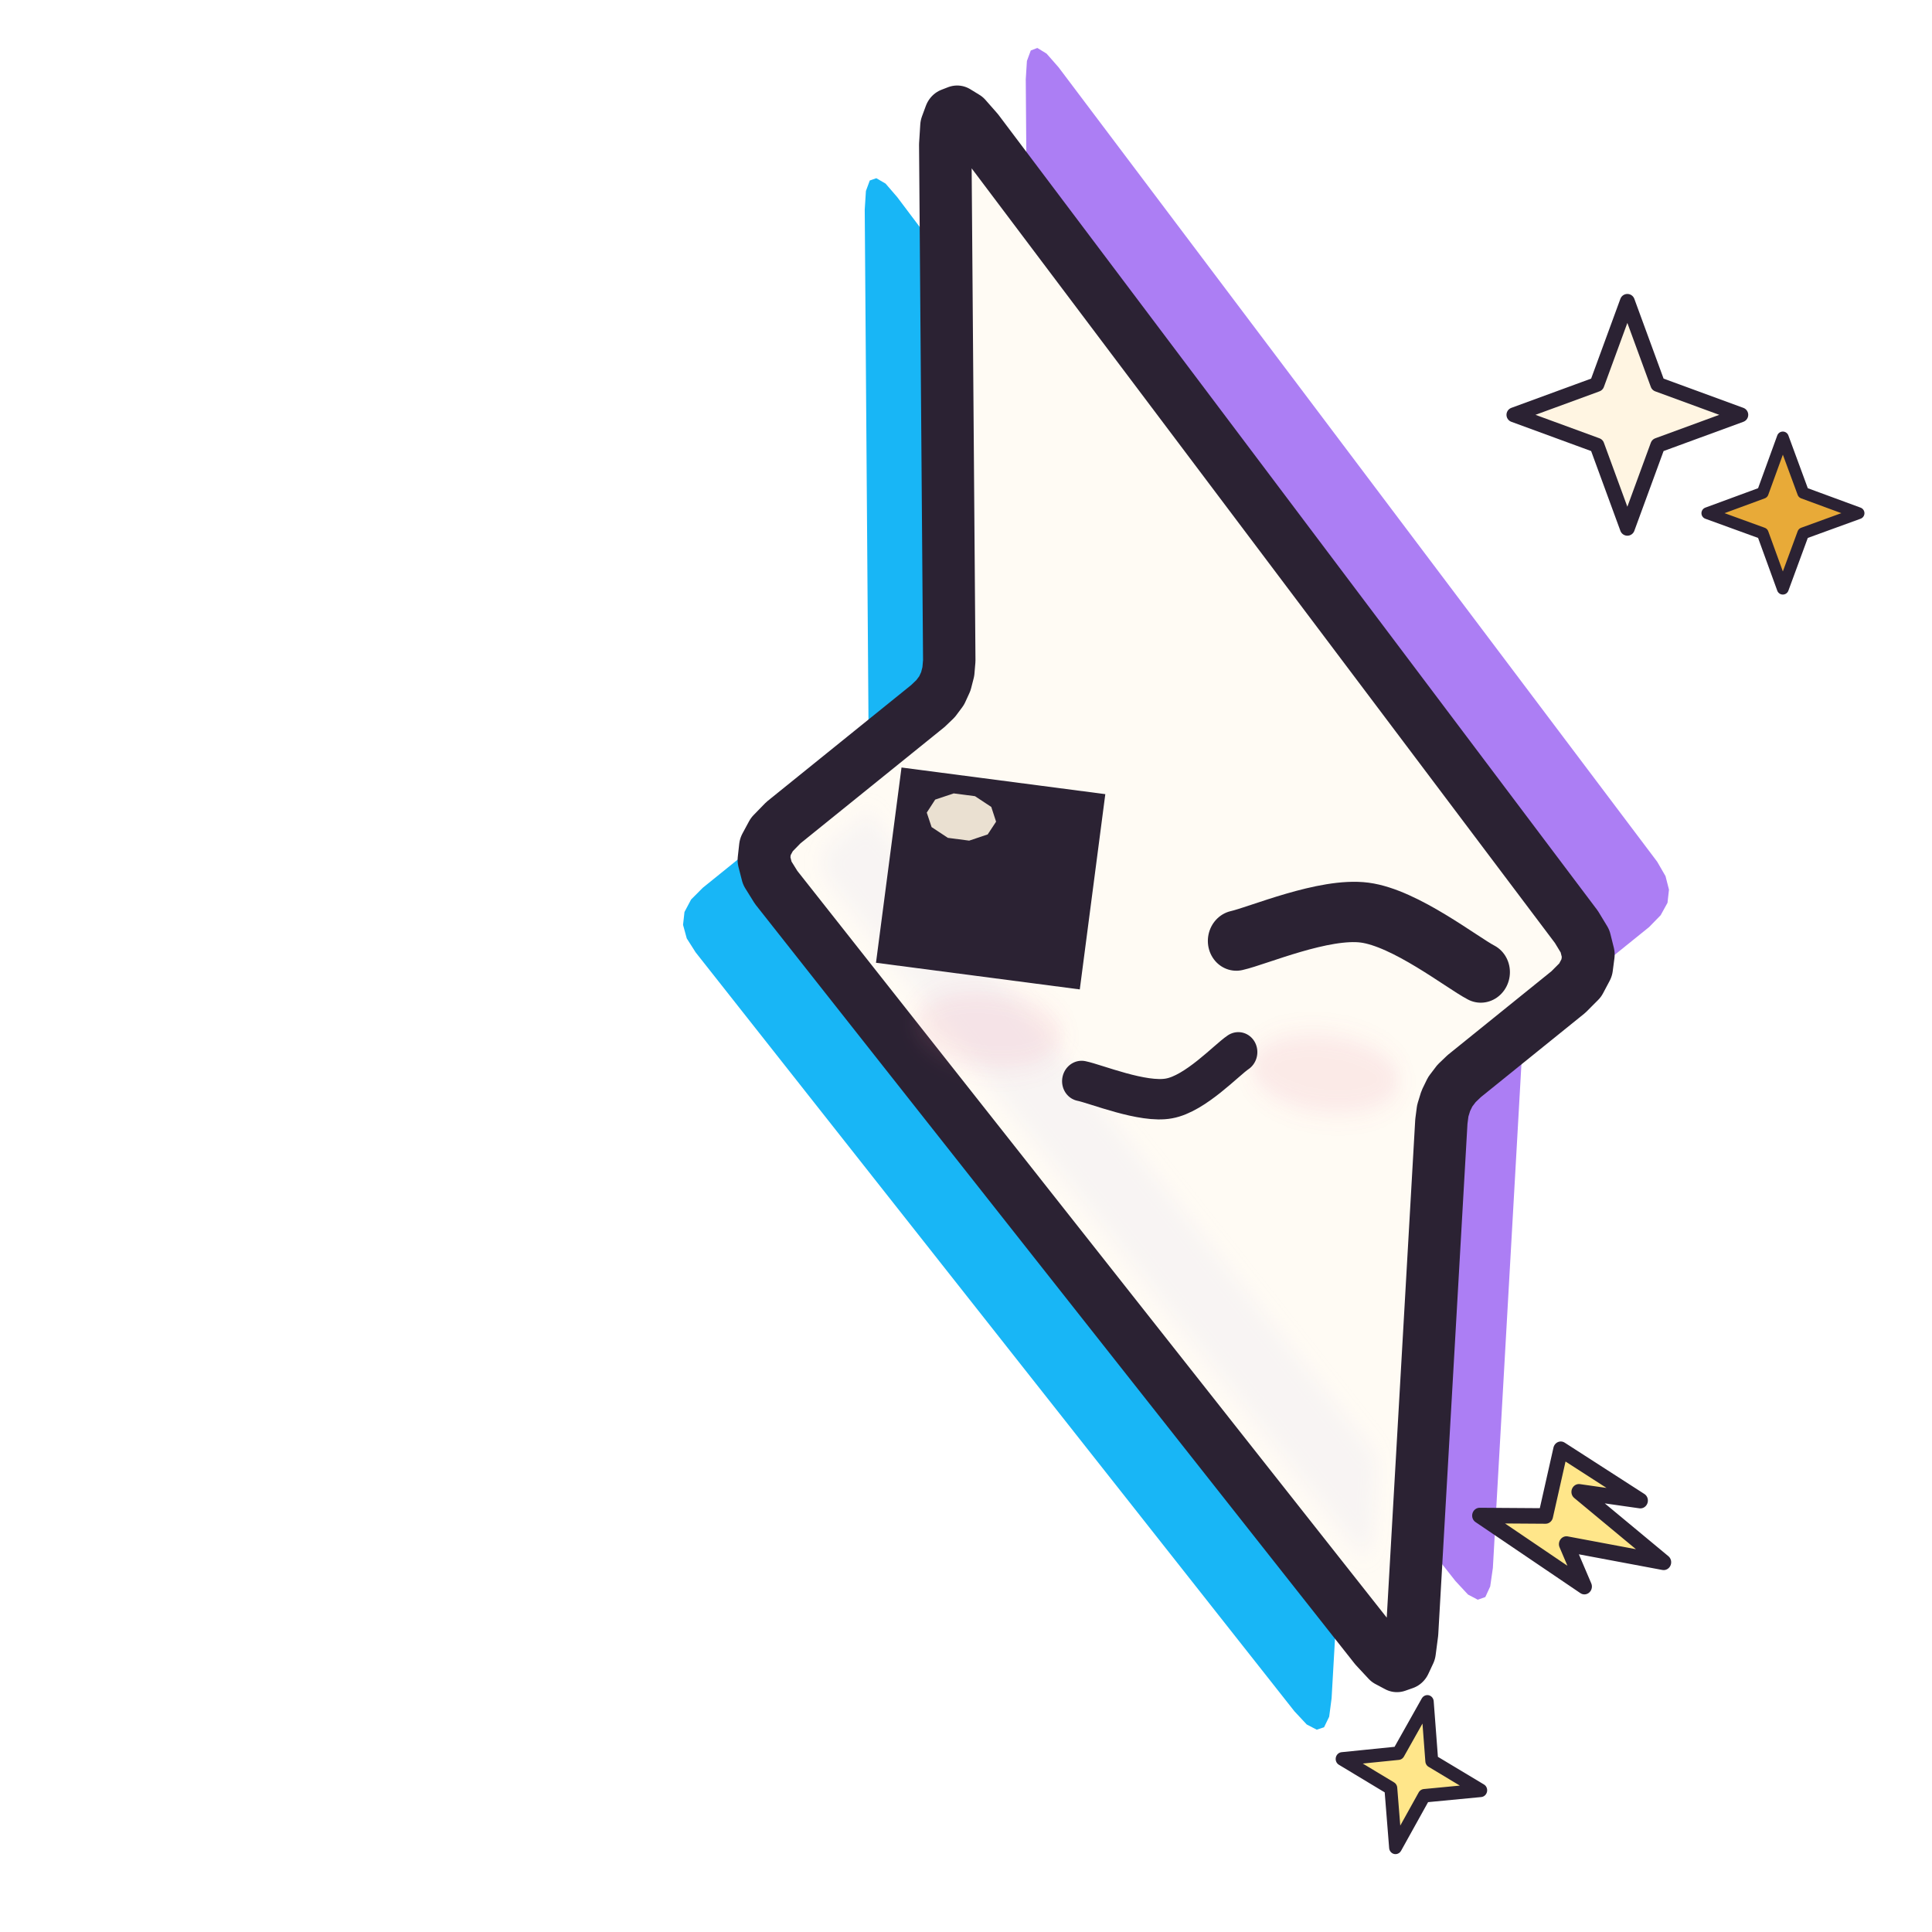
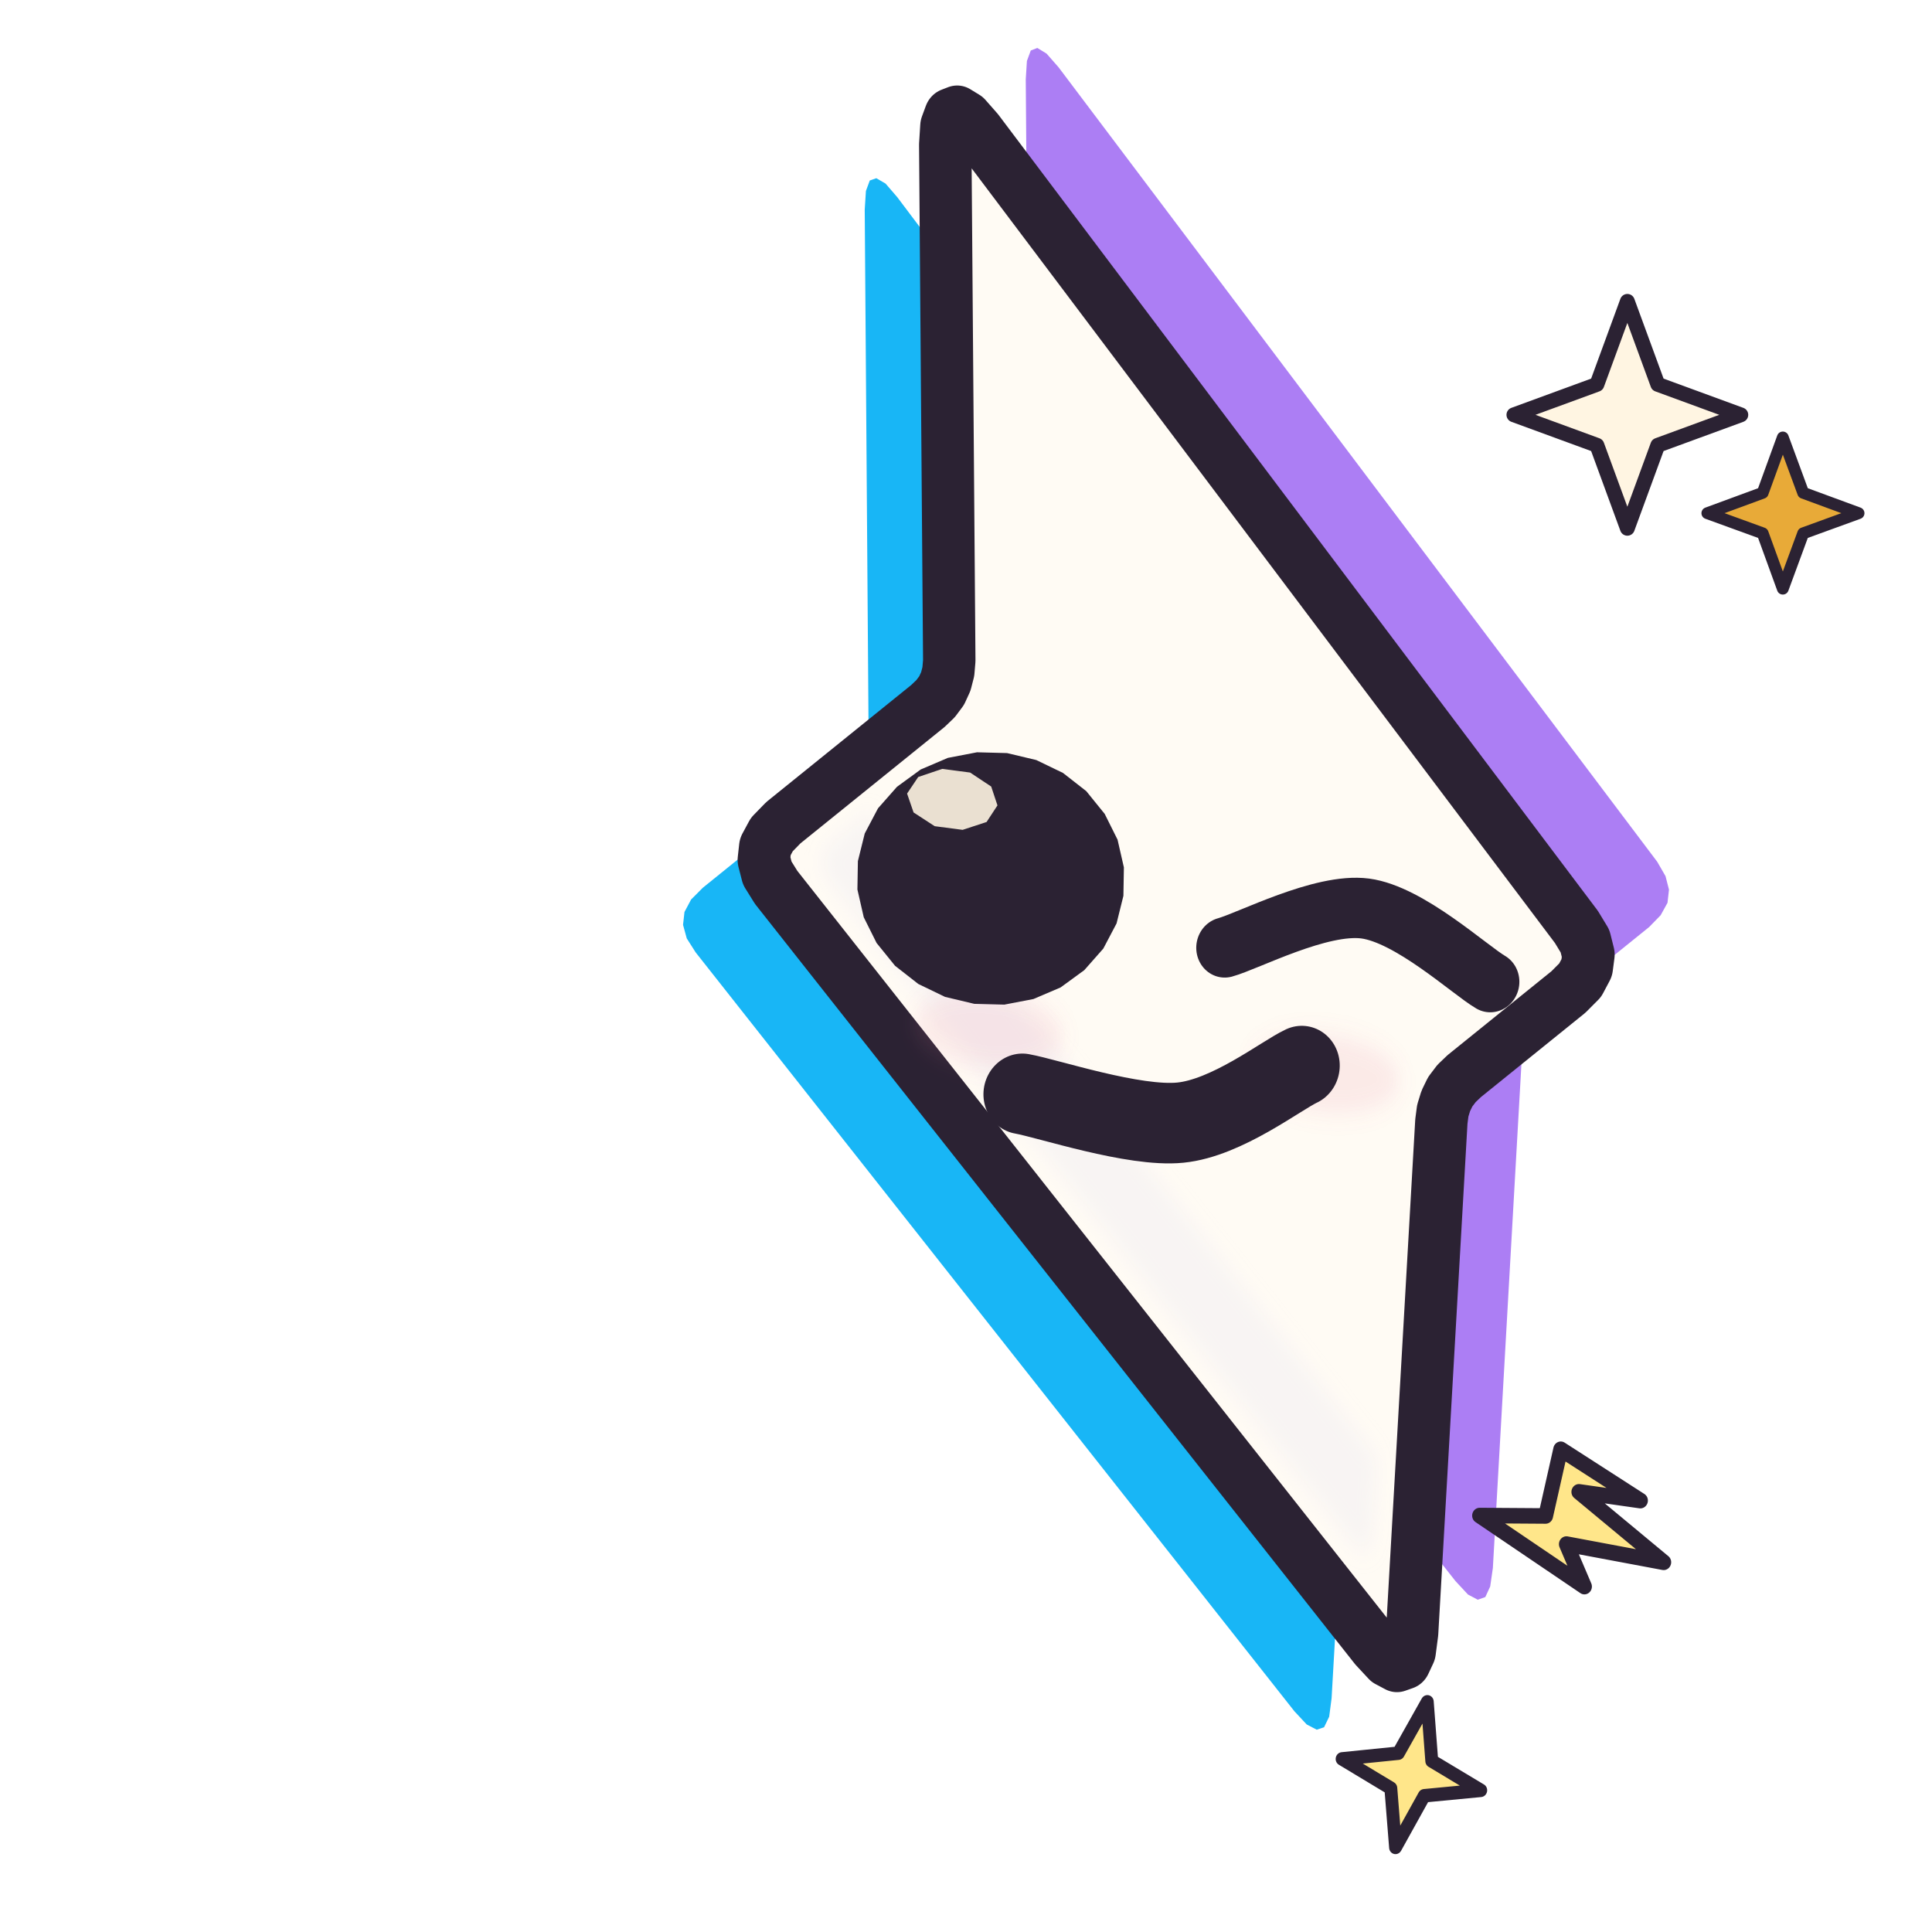
<svg xmlns="http://www.w3.org/2000/svg" viewBox="0 0 768 768" width="128" height="128">
  <defs>
    <filter id="wink-soft" x="-20%" y="-20%" width="140%" height="140%">
      <feGaussianBlur stdDeviation="4" />
    </filter>
    <path id="wink-0" d="M-1.5 -245.8 2.6 -250.9 4.6 -256 4.6 -261.1 2.5 -266.2 -1.7 -271.2 -283.7 -545.4 -289.1 -550 -293.1 -551.6 -295.6 -550.4 -296.6 -546.2 -296.1 -539 -267.5 -341.7 -267.2 -337.5 -267.7 -333.6 -268.9 -329.9 -270.9 -326.5 -273.6 -323.3 -325.5 -271.4 -329.6 -266.3 -331.6 -261.2 -331.5 -256.2 -329.3 -251.2 -325 -246.3 -44.8 14.2 -39.2 18.6 -34.9 20.1 -32.1 18.8 -30.6 14.5 -30.6 7.3 -45.7 -189.9 -45.7 -194.1 -45 -198.1 -43.7 -201.8 -41.6 -205.2 -38.9 -208.4Z" fill="#18B6F6" />
    <path id="wink-1" d="M56.4 -303.7 60.4 -308.8 62.5 -313.9 62.4 -319 60.3 -324 56.2 -329.1 -225.8 -603.2 -231.3 -607.8 -235.3 -609.5 -237.8 -608.2 -238.8 -604 -238.3 -596.9 -209.6 -399.5 -209.4 -395.4 -209.9 -391.4 -211.1 -387.7 -213 -384.3 -215.7 -381.1 -267.6 -329.3 -271.7 -324.2 -273.7 -319.1 -273.6 -314.1 -271.4 -309.1 -267.2 -304.2 13 -43.7 18.7 -39.2 22.9 -37.7 25.8 -39.1 27.2 -43.4 27.3 -50.6 12.1 -247.8 12.1 -252 12.8 -255.9 14.2 -259.6 16.2 -263.1 19 -266.3Z" fill="#AC7EF4" />
    <path id="wink-2" d="M27.4 -274.8 31.5 -279.9 33.5 -285 33.5 -290 31.4 -295.1 27.2 -300.1 -254.7 -574.3 -260.2 -578.9 -264.2 -580.6 -266.7 -579.3 -267.7 -575.1 -267.2 -568 -238.5 -370.6 -238.3 -366.4 -238.8 -362.5 -240 -358.8 -242 -355.4 -244.7 -352.2 -296.6 -300.3 -300.6 -295.2 -302.6 -290.2 -302.5 -285.2 -300.4 -280.2 -296.1 -275.2 -15.9 -14.8 -10.2 -10.3 -6 -8.8 -3.1 -10.2 -1.7 -14.4 -1.7 -21.6 -16.8 -218.9 -16.8 -223.1 -16.1 -227 -14.8 -230.7 -12.7 -234.2 -10 -237.4Z" fill="#FFFBF4" />
    <path id="wink-3" d="M-262.9 -308.4 -275.6 -295.7 -278.1 -292.6 -279.3 -289.6 -279.2 -286.6 -277.9 -283.6 -275.4 -280.6 -31.1 -53.6 -27.7 -50.9 -25.2 -50 -23.5 -50.8 -22.6 -53.4 -22.6 -57.7 -24.8 -87.1Z" fill="#E2DCF2" fill-opacity="0.22" filter="url(#wink-soft)" />
    <path id="wink-4" d="M27.4 -274.8 31.5 -279.9 33.5 -285 33.5 -290 31.4 -295.1 27.2 -300.1 -254.7 -574.3 -260.2 -578.9 -264.2 -580.6 -266.7 -579.3 -267.7 -575.1 -267.2 -568 -238.5 -370.6 -238.3 -366.4 -238.8 -362.5 -240 -358.8 -242 -355.4 -244.7 -352.2 -296.6 -300.3 -300.6 -295.2 -302.6 -290.2 -302.5 -285.2 -300.4 -280.2 -296.1 -275.2 -15.9 -14.8 -10.2 -10.3 -6 -8.8 -3.1 -10.2 -1.7 -14.4 -1.7 -21.6 -16.8 -218.9 -16.8 -223.1 -16.1 -227 -14.8 -230.7 -12.7 -234.2 -10 -237.4Z" fill="none" stroke="#2B2233" stroke-width="21.2" />
    <path id="wink-5" d="M34.1 35.1 11.7 40 2.9 61.2 -2.1 38.8 -23.2 30 -0.9 25 8 3.9 12.9 26.3Z" fill="#FFE68A" />
    <path id="wink-6" d="M34.1 35.1 11.7 40 2.9 61.2 -2.1 38.8 -23.2 30 -0.9 25 8 3.9 12.9 26.3Z" fill="none" stroke="#2B2233" stroke-width="5.2" />
    <path id="wink-7" d="M-38 -166.3 -41 -159.7 -49.5 -154.5 -61.9 -151.5 -75.5 -151.5 -87.9 -154.5 -96.4 -159.7 -99.4 -166.3 -96.4 -172.9 -87.9 -178.2 -75.5 -181.1 -61.9 -181.1 -49.5 -178.2 -41 -172.9Z" fill="#E27A92" fill-opacity="0.13" filter="url(#wink-soft)" />
    <path id="wink-8" d="M99.4 -166.3 96.4 -159.7 87.9 -154.5 75.5 -151.5 61.9 -151.5 49.5 -154.5 41 -159.7 38 -166.3 41 -172.9 49.5 -178.2 61.9 -181.1 75.5 -181.1 87.9 -178.2 96.4 -172.9Z" fill="#E27A92" fill-opacity="0.13" filter="url(#wink-soft)" />
-     <path id="wink-9" d="M-41.6 -38 0 -38 41.6 -38 41.6 0 41.6 38 0 38 -41.6 38 -41.6 0Z" fill="#2B2233" />
-     <path id="wink-a" d="M-0.8 -22 -3.5 -16.7 -10.6 -13.4 -19.3 -13.4 -26.4 -16.7 -29.1 -22 -26.4 -27.4 -19.3 -30.7 -10.6 -30.7 -3.5 -27.4Z" fill="#FFF5E2" fill-opacity="0.9" />
-     <path id="wink-b" d="M-49.9 11.4C-41.6 8.5 -16.6 -5.7 0 -5.7C16.6 -5.7 41.6 8.5 49.9 11.4" fill="none" stroke="#2B2233" stroke-width="23.3" />
-     <path id="wink-c" d="M-28.9 -151.3C-22.9 -150.9 -3 -145.8 7.2 -149C17.5 -152.1 28.3 -166.6 32.5 -170.1" fill="none" stroke="#2B2233" stroke-width="15.6" />
+     <path id="wink-9" d="M54.2 0 52.9 10.9 48.9 21.2 42.4 30.4 33.8 38.2 23.5 44 12.1 47.6 0 48.8 -12.1 47.6 -23.5 44 -33.8 38.2 -42.4 30.4 -48.9 21.2 -52.9 10.9 -54.2 0 -52.9 -10.9 -48.9 -21.2 -42.4 -30.4 -33.8 -38.2 -23.5 -44 -12.1 -47.6 0 -48.8 12.1 -47.6 23.5 -44 33.8 -38.2 42.4 -30.4 48.9 -21.2 52.9 -10.9Z" fill="#2B2233" />
+     <path id="wink-a" d="M-1.1 -28.3 -4.6 -21.4 -13.8 -17.2 -25.2 -17.2 -34.4 -21.4 -38 -28.3 -34.4 -35.2 -25.2 -39.5 -13.8 -39.5 -4.6 -35.2Z" fill="#FFF5E2" fill-opacity="0.9" />
+     <path id="wink-b" d="M-54.2 14.6C-45.2 11 -18.1 -7.3 0 -7.3C18.1 -7.3 45.2 11 54.2 14.6" fill="none" stroke="#2B2233" stroke-width="23.3" />
+     <path id="wink-c" d="M-52.1 -143.4C-41.2 -142.9 -5.4 -136.2 13 -140.3C31.5 -144.4 51 -163.4 58.6 -168" fill="none" stroke="#2B2233" stroke-width="31.1" />
    <path id="wink-d" d="M0 0 28.2 -25.6 17.9 -2.6 53.8 -28.2 35.9 7.7 53.8 5.1 15.4 38.4 23.1 12.8Z" fill="#FFE68A" />
    <path id="wink-e" d="M0 0 28.2 -25.6 17.9 -2.6 53.8 -28.2 35.9 7.7 53.8 5.1 15.4 38.4 23.1 12.8Z" fill="none" stroke="#2B2233" stroke-width="6" />
    <path id="wink-f" d="M0 -45.1 12.1 -12.1 45.1 0 12.1 12.1 0 45.1 -12.1 12.1 -45.1 0 -12.1 -12.1Z" fill="#FFF5E2" />
    <path id="wink-g" d="M0 -45.1 12.1 -12.1 45.1 0 12.1 12.1 0 45.1 -12.1 12.1 -45.1 0 -12.1 -12.1Z" fill="none" stroke="#2B2233" stroke-width="5.9" />
    <path id="wink-h" d="M61.8 9 69.9 31 91.9 39.1 69.9 47.1 61.8 69.1 53.8 47.1 31.8 39.1 53.8 31Z" fill="#E8AA38" />
    <path id="wink-i" d="M61.8 9 69.9 31 91.9 39.1 69.9 47.1 61.8 69.1 53.8 47.1 31.8 39.1 53.8 31Z" fill="none" stroke="#2B2233" stroke-width="4.7" />
  </defs>
  <g stroke-linecap="round" stroke-linejoin="round">
    <use href="#wink-0" transform="matrix(0.9737 0.1273 -0.1335 1.0213 560.1 671.5)" />
    <use href="#wink-1" transform="matrix(0.9737 0.1273 -0.1335 1.0213 560.1 671.5)" />
    <use href="#wink-2" transform="matrix(0.9737 0.1273 -0.1335 1.0213 560.1 671.5)" />
    <use href="#wink-3" transform="matrix(0.9737 0.1273 -0.1335 1.0213 560.1 671.5)" />
    <use href="#wink-4" transform="matrix(0.9737 0.1273 -0.1335 1.0213 560.1 671.5)" />
    <use href="#wink-5" transform="matrix(0.9737 0.1273 -0.1335 1.0213 560.1 671.5)" />
    <use href="#wink-6" transform="matrix(0.9737 0.1273 -0.1335 1.0213 560.1 671.5)" />
    <use href="#wink-7" transform="matrix(0.9737 0.1273 -0.1335 1.0213 437.8 587.9)" />
    <use href="#wink-8" transform="matrix(0.9737 0.1273 -0.1335 1.0213 437.8 587.9)" />
    <use href="#wink-9" transform="matrix(0.9737 0.1273 -0.1335 1.0213 393.8 349.2)" />
    <use href="#wink-a" transform="matrix(0.9737 0.1273 -0.1335 1.0213 393.8 349.2)" />
    <use href="#wink-b" transform="matrix(0.9737 0.1273 -0.1335 1.0213 541.7 368.6)" />
    <use href="#wink-c" transform="matrix(0.9737 0.1273 -0.1335 1.0213 437.8 587.9)" />
    <use href="#wink-d" transform="matrix(0.2655 0.9875 -0.9463 0.2901 620.4 576.1)" />
    <use href="#wink-e" transform="matrix(0.2655 0.9875 -0.9463 0.2901 620.4 576.1)" />
    <use href="#wink-f" transform="translate(646.9 164.9)" />
    <use href="#wink-g" transform="translate(646.9 164.9)" />
    <use href="#wink-h" transform="translate(646.9 164.9)" />
    <use href="#wink-i" transform="translate(646.9 164.9)" />
  </g>
</svg>
